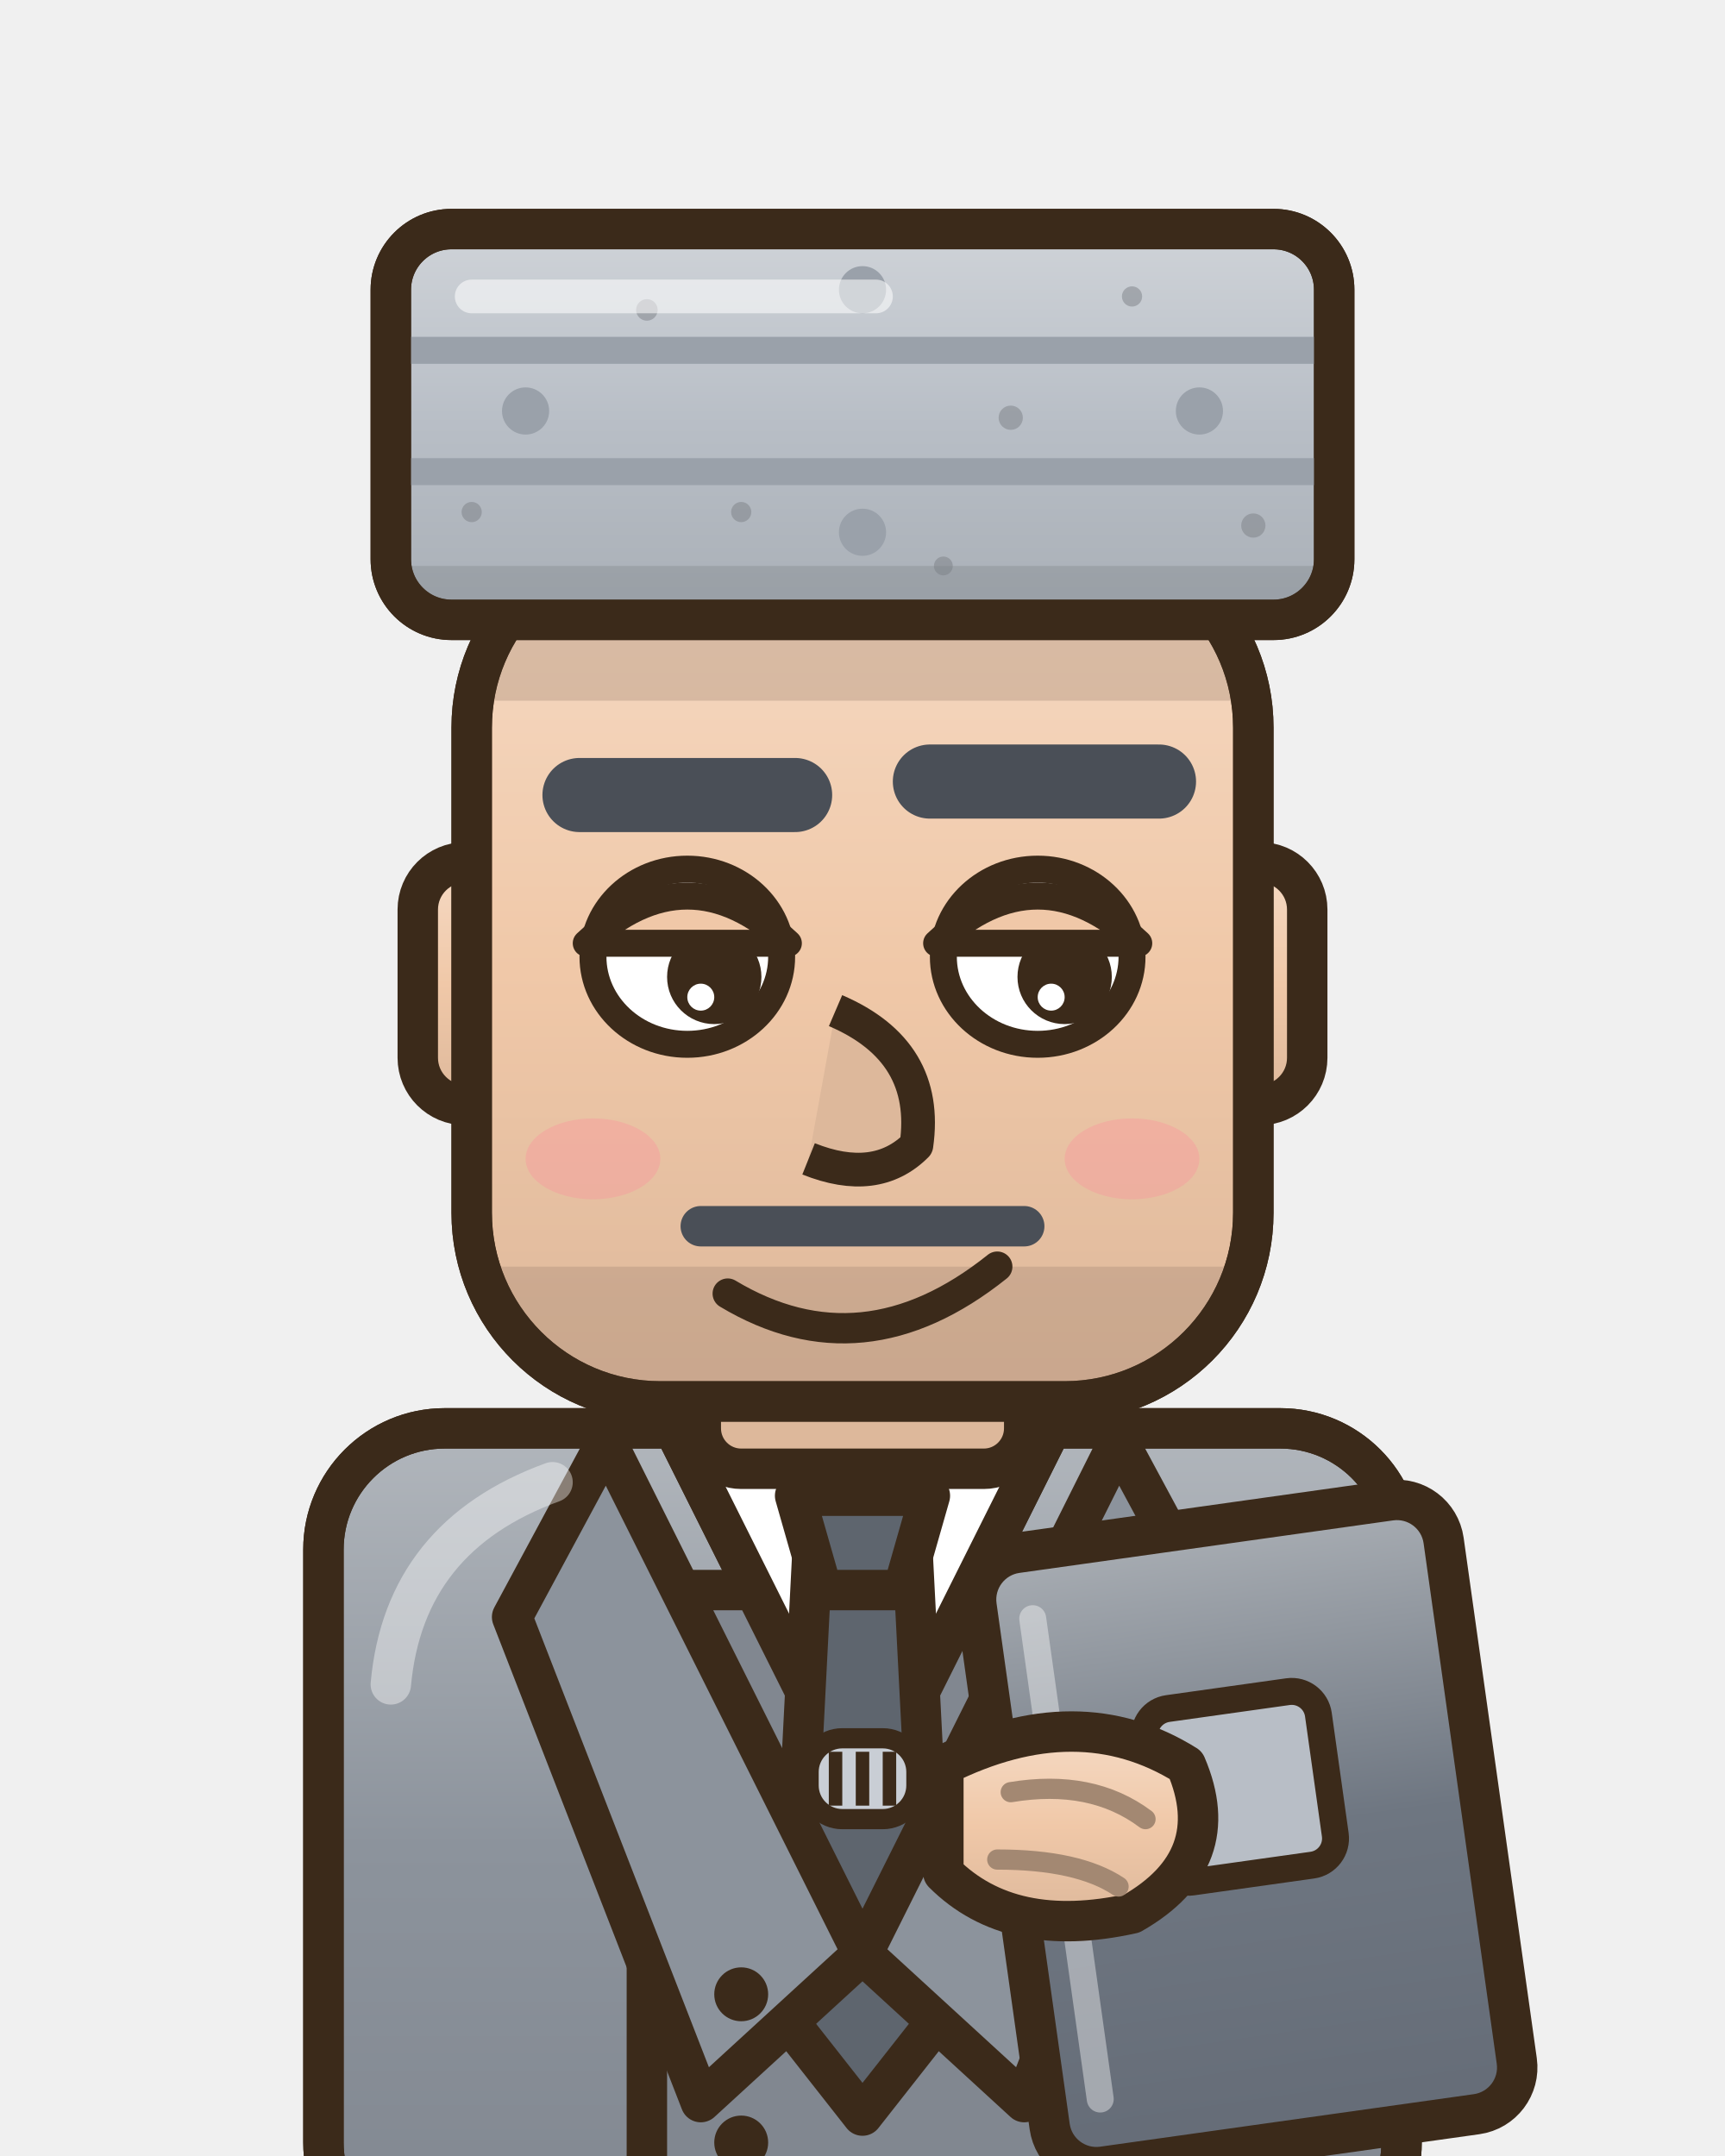
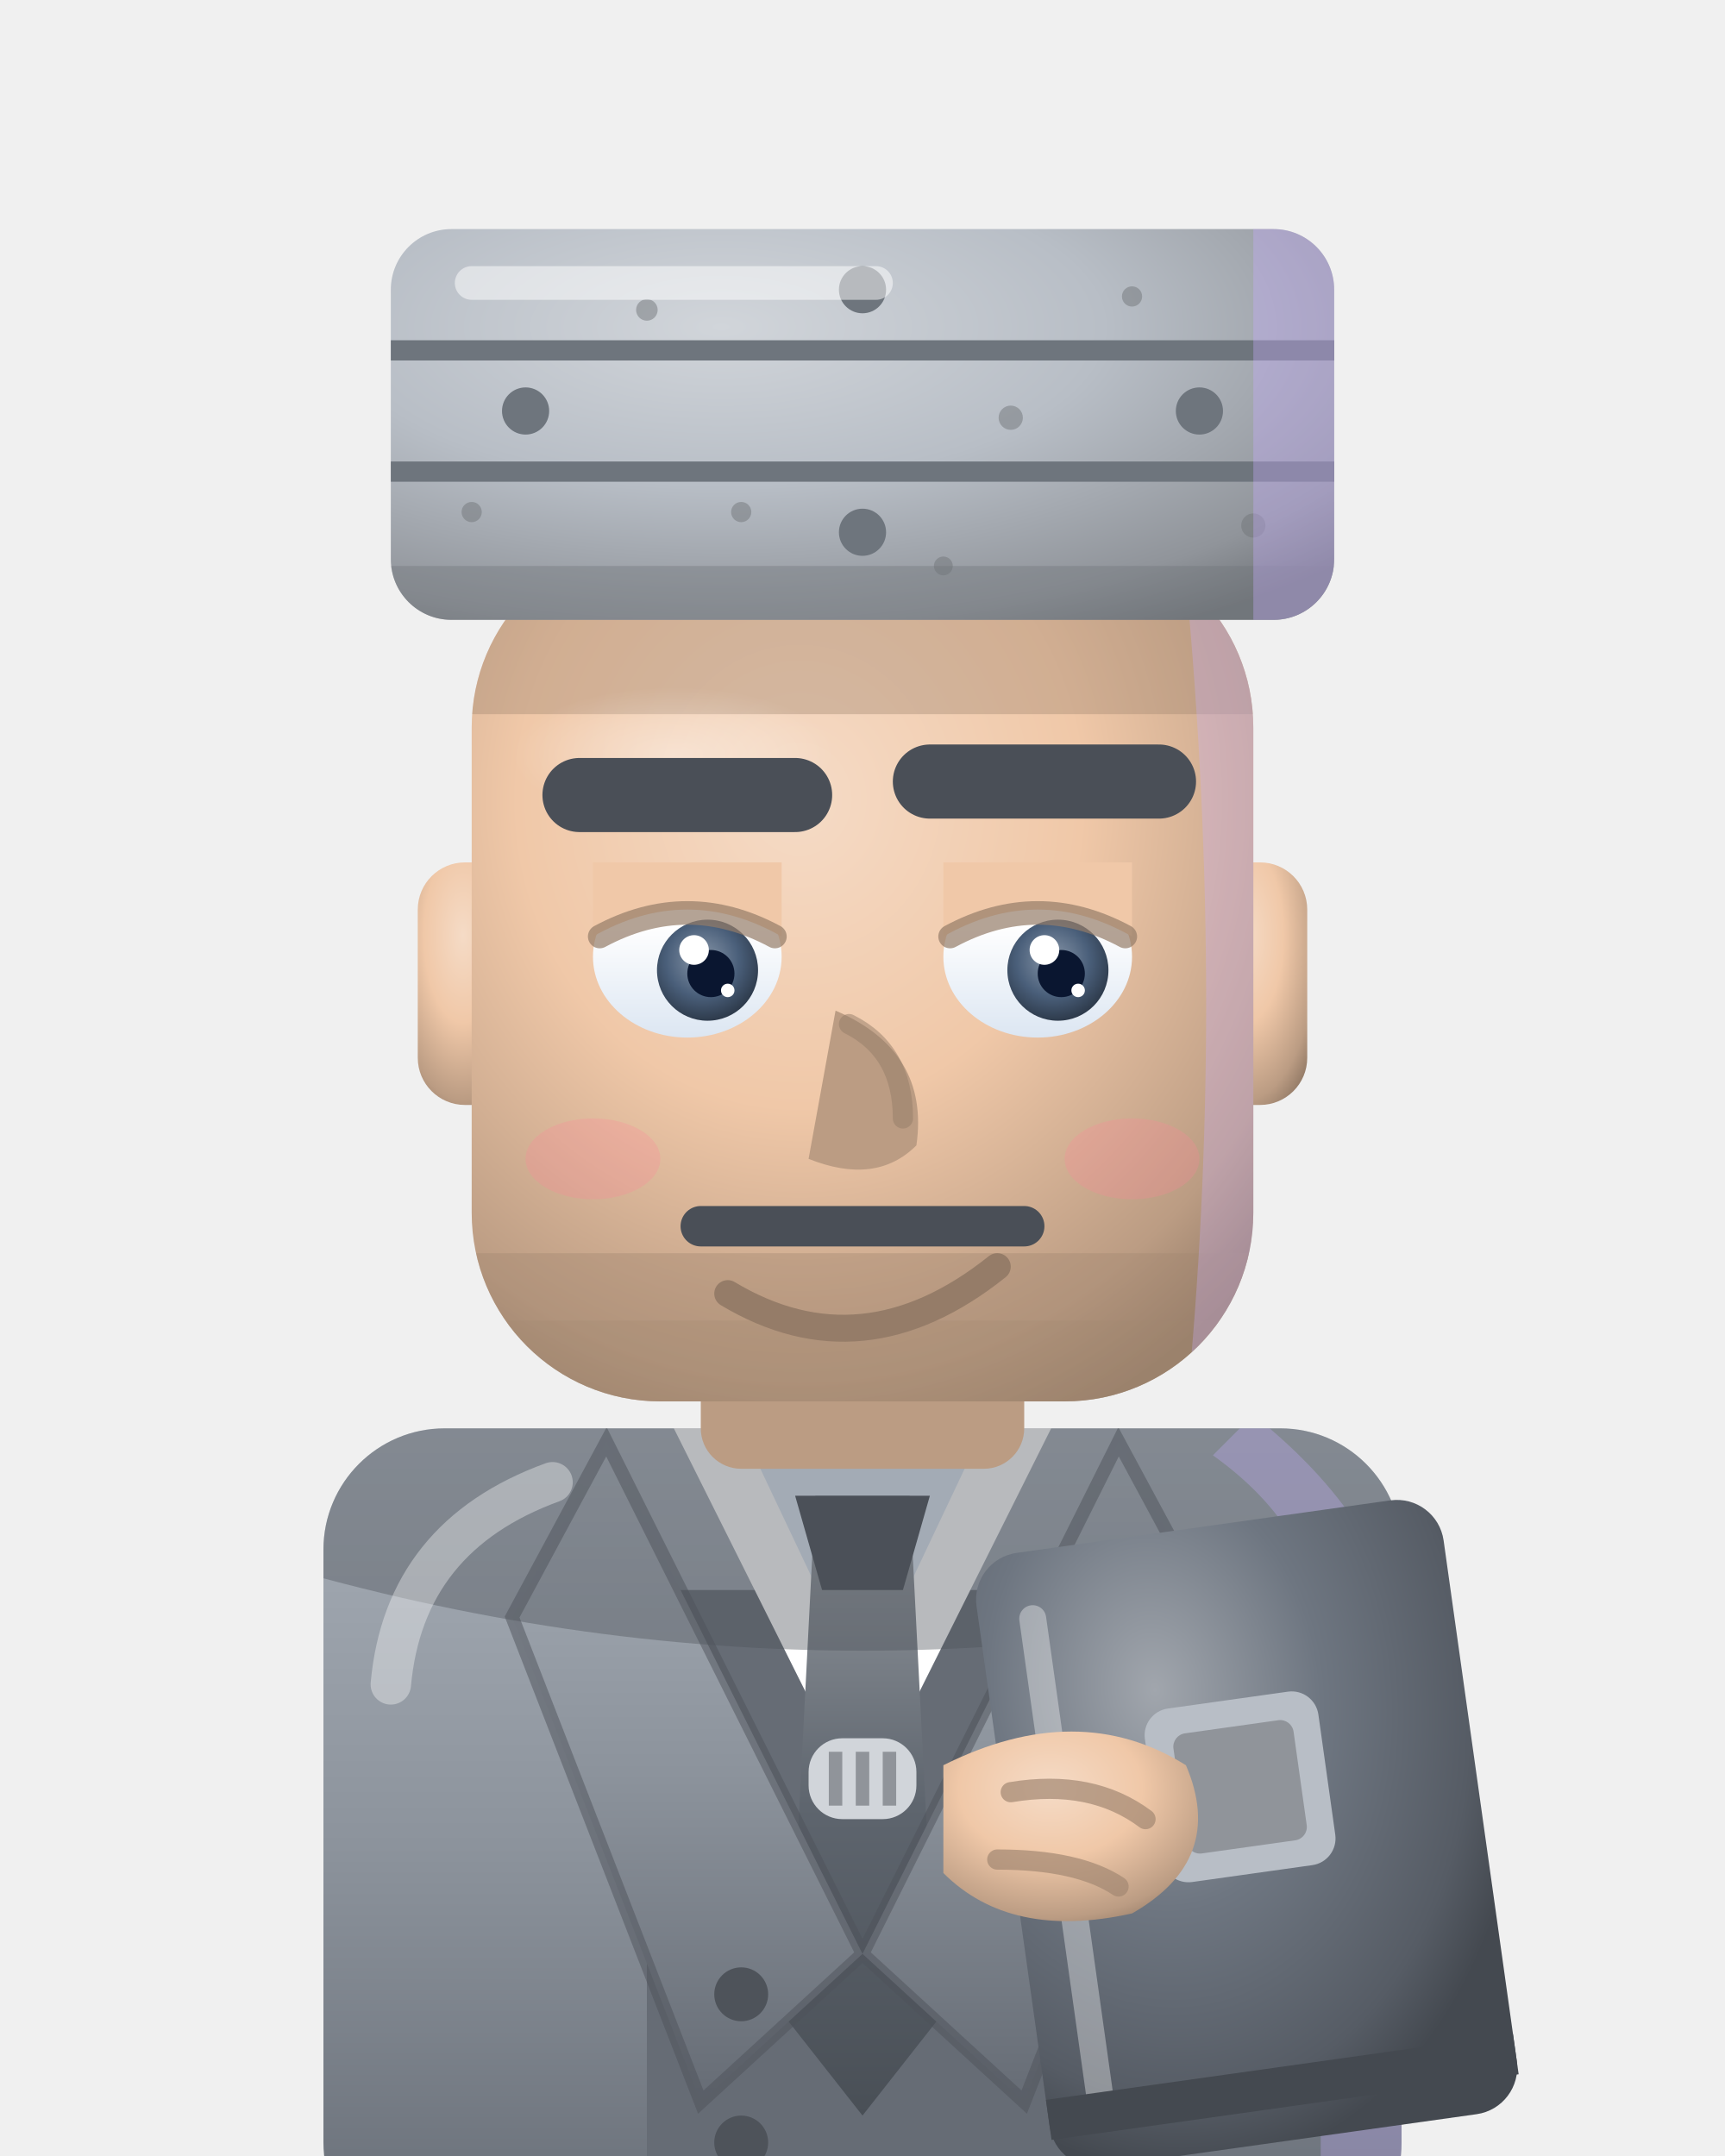
<svg xmlns="http://www.w3.org/2000/svg" viewBox="0 0 256 320" width="256" height="320">
  <defs>
-     <linearGradient id="sk" x1="0" y1="0" x2="0" y2="1">
-       <stop offset="0" stop-color="#F5DAC4" />
-       <stop offset=".5" stop-color="#F0C8A8" />
-       <stop offset="1" stop-color="#DDB89B" />
+     <radialGradient id="gS" cx="0.42" cy="0.3" r="0.8">
+       <stop offset="0" stop-color="#F5DBC6" />
+       <stop offset=".45" stop-color="#F0C8A8" />
+       <stop offset=".85" stop-color="#BB9C83" />
+       <stop offset="1" stop-color="#957C68" />
+     </radialGradient>
+     <radialGradient id="gHr" cx="0.35" cy="0.25" r="0.9">
+       <stop offset="0" stop-color="#D1D5DA" />
+       <stop offset=".45" stop-color="#B8BEC6" />
+       <stop offset=".85" stop-color="#90949A" />
+       <stop offset="1" stop-color="#72767B" />
+     </radialGradient>
+     <linearGradient id="gSu" x1="0" y1="0" x2="0" y2="1">
+       <stop offset="0" stop-color="#A7AEB7" />
+       <stop offset="0.5" stop-color="#8C939C" />
+       <stop offset="1" stop-color="#666C75" />
    </linearGradient>
-     <linearGradient id="hr" x1="0" y1="0" x2="0" y2="1">
-       <stop offset="0" stop-color="#CFD3D8" />
-       <stop offset=".5" stop-color="#B8BEC6" />
-       <stop offset="1" stop-color="#A9AFB6" />
+     <linearGradient id="gT" x1="0" y1="0" x2="0" y2="1">
+       <stop offset="0" stop-color="#969BA1" />
+       <stop offset="0.5" stop-color="#5E656E" />
+       <stop offset="1" stop-color="#494F56" />
    </linearGradient>
-     <linearGradient id="su" x1="0" y1="0" x2="0" y2="1">
-       <stop offset="0" stop-color="#B1B6BC" />
-       <stop offset=".5" stop-color="#8C939C" />
-       <stop offset="1" stop-color="#818790" />
+     <radialGradient id="gFo" cx="0.35" cy="0.25" r="0.78">
+       <stop offset="0" stop-color="#A1A6AD" />
+       <stop offset=".45" stop-color="#6E7681" />
+       <stop offset=".85" stop-color="#565C65" />
+       <stop offset="1" stop-color="#444950" />
+     </radialGradient>
+     <radialGradient id="gSp" cx="0.5" cy="0.5" r="0.5">
+       <stop offset="0" stop-color="#FFFFFF" stop-opacity="0.35" />
+       <stop offset="0.55" stop-color="#FFFFFF" stop-opacity="0.175" />
+       <stop offset="1" stop-color="#FFFFFF" stop-opacity="0" />
+     </radialGradient>
+     <linearGradient id="eyw" x1="0" y1="0" x2="0" y2="1">
+       <stop offset=".3" stop-color="#FFFFFF" />
+       <stop offset="1" stop-color="#DCE6F2" />
    </linearGradient>
-     <linearGradient id="fo" x1="0" y1="0" x2="0" y2="1">
-       <stop offset="0" stop-color="#A8ADB3" />
-       <stop offset=".5" stop-color="#6E7681" />
-       <stop offset="1" stop-color="#656C77" />
-     </linearGradient>
+     <radialGradient id="eyi" cx=".45" cy=".4" r=".6">
+       <stop offset="0" stop-color="#8997A9" />
+       <stop offset=".6" stop-color="#4A5F7A" />
+       <stop offset="1" stop-color="#2E3B4C" />
+     </radialGradient>
+     <g id="ey">
+       <ellipse rx="14" ry="12" fill="url(#eyw)" />
+       <circle cx="3" cy="2" r="7.5" fill="url(#eyi)" />
+       <circle cx="3.5" cy="2.5" r="3.5" fill="#0A1630" />
+       <circle cx="1" cy="-1" r="2.2" fill="#FFFFFF" />
+       <circle cx="6" cy="5" r="1" fill="#FFFFFF" />
+       <path d="M-14-3Q0-11 14-3V-14H-14Z" fill="#F0C8A8" />
+       <path d="M-13-3Q0-10 13-3" fill="none" stroke="#957C68" stroke-opacity=".7" stroke-width="3.5" stroke-linecap="round" />
+     </g>
    <rect id="hd" x="70" y="80" width="116" height="128" rx="28" />
    <rect id="hs" x="58" y="34" width="140" height="58" rx="9" />
    <rect id="bd" x="48" y="212" width="160" height="124" rx="18" />
-     <clipPath id="ch">
+     <clipPath id="chd">
      <use href="#hd" />
    </clipPath>
-     <clipPath id="cs">
+     <clipPath id="chs">
      <use href="#hs" />
    </clipPath>
-     <clipPath id="cb">
+     <clipPath id="cbd">
      <use href="#bd" />
    </clipPath>
  </defs>
-   <g stroke="#3B2A1A" stroke-width="6" stroke-linejoin="round">
-     <use href="#bd" fill="url(#su)" />
-     <g clip-path="url(#cb)">
-       <path d="M100 212L128 268L156 212Z" fill="#FFFFFF" />
-       <path d="M96 236H160V340H96Z" fill="#818790" />
-       <path d="M100 212L128 268L156 212Z" fill="#FFFFFF" />
-       <path d="M121 222H135L139 300L128 314L117 300Z" fill="#5E656E" />
-       <path d="M118 222H138L134 236H122Z" fill="#5E656E" />
-       <rect x="120" y="258" width="16" height="12" rx="5" fill="#C9CED5" stroke-width="3" />
-       <path d="M124 260V268M128 260V268M132 260V268" stroke-width="2" />
-       <path d="M90 214L128 290L104 312L76 240ZM166 214L128 290L152 312L180 240Z" fill="#8C939C" />
-       <g fill="#3B2A1A" stroke="none">
-         <circle cx="110" cy="296" r="4" />
-         <circle cx="110" cy="318" r="4" />
-       </g>
-       <path d="M58 250Q60 228 82 220" fill="none" stroke="#FFFFFF" stroke-opacity=".4" stroke-width="6" stroke-linecap="round" />
+   <use href="#bd" fill="url(#gSu)" />
+   <g clip-path="url(#cbd)">
+     <path d="M96 236H160V340H96Z" fill="#666C75" />
+     <path d="M100 212L128 268L156 212Z" fill="#FFFFFF" />
+     <path d="M104 212L128 260L152 212Z" fill="#FFFFFF" />
+     <path d="M110 212L128 250L146 212Z" fill="#DCE6F2" />
+     <path d="M121 222H135L139 300L128 314L117 300Z" fill="url(#gT)" />
+     <path d="M118 222H138L134 236H122Z" fill="#494F56" />
+     <rect x="120" y="258" width="16" height="12" rx="5" fill="#D1D5DA" />
+     <path d="M124 260V268M128 260V268M132 260V268" stroke="#90949A" stroke-width="2" />
+     <path d="M90 214L128 290L104 312L76 240ZM166 214L128 290L152 312L180 240Z" fill="url(#gSu)" />
+     <path d="M90 214L128 290L104 312L76 240ZM166 214L128 290L152 312L180 240Z" fill="none" stroke="#4E535A" stroke-opacity=".5" stroke-width="2" />
+     <path d="M40 212H216V232Q128 258 40 232Z" fill="#4E535A" fill-opacity=".4" />
+     <g fill="#4E535A">
+       <circle cx="110" cy="296" r="4" />
+       <circle cx="110" cy="318" r="4" />
    </g>
-     <use href="#bd" fill="none" />
-     <rect x="104" y="194" width="48" height="24" rx="6" fill="#DDB89B" />
-     <rect x="62" y="128" width="16" height="36" rx="7" fill="url(#sk)" />
-     <rect x="178" y="128" width="16" height="36" rx="7" fill="url(#sk)" />
-     <use href="#hd" fill="url(#sk)" />
-     <g clip-path="url(#ch)" stroke="none">
-       <path d="M60 188H200V220H60Z" fill="#A38872" fill-opacity=".35" />
-       <path d="M60 86H200V104H60Z" fill="#A38872" fill-opacity=".35" />
+     <path d="M58 250Q60 228 82 220" fill="none" stroke="#FFFFFF" stroke-opacity=".35" stroke-width="6" stroke-linecap="round" />
+     <path d="M196 340V240Q194 226 180 216L186 210Q206 226 208 244V340Z" fill="#C7ADFF" fill-opacity=".3" />
+   </g>
+   <rect x="104" y="194" width="48" height="24" rx="6" fill="#BB9C83" />
+   <rect x="62" y="128" width="16" height="36" rx="7" fill="url(#gS)" />
+   <rect x="178" y="128" width="16" height="36" rx="7" fill="url(#gS)" />
+   <use href="#hd" fill="url(#gS)" />
+   <g clip-path="url(#chd)">
+     <path d="M60 186H200V222H60Z" fill="#A38872" fill-opacity=".4" />
+     <path d="M60 196H200V222H60Z" fill="#A38872" fill-opacity=".25" />
+     <path d="M60 86H200V106H60Z" fill="#A38872" fill-opacity=".4" />
+     <path d="M176 86Q182 150 176 210H192V86Z" fill="#C7ADFF" fill-opacity=".3" />
+     <ellipse cx="100" cy="112" rx="24" ry="10" fill="url(#gSp)" />
+   </g>
+   <use href="#hs" fill="url(#gHr)" />
+   <g clip-path="url(#chs)">
+     <path d="M58 52H198M58 70H198" stroke="#6E757D" stroke-width="3" />
+     <g fill="#6E757D">
+       <circle cx="78" cy="61" r="3.5" />
+       <circle cx="178" cy="61" r="3.5" />
+       <circle cx="128" cy="43" r="3.5" />
+       <circle cx="128" cy="79" r="3.5" />
    </g>
-     <use href="#hd" fill="none" />
-     <use href="#hs" fill="url(#hr)" />
-     <g clip-path="url(#cs)" stroke="none">
-       <path d="M58 52H198M58 70H198" stroke="#9AA1AA" stroke-width="4" />
-       <g fill="#9AA1AA">
-         <circle cx="78" cy="61" r="3.5" />
-         <circle cx="178" cy="61" r="3.5" />
-         <circle cx="128" cy="43" r="3.5" />
-         <circle cx="128" cy="79" r="3.5" />
-       </g>
-       <g fill="#7D8187" fill-opacity=".5">
-         <circle cx="96" cy="46" r="1.6" />
-         <circle cx="150" cy="62" r="1.8" />
-         <circle cx="110" cy="76" r="1.5" />
-         <circle cx="168" cy="44" r="1.5" />
-         <circle cx="186" cy="78" r="1.8" />
-         <circle cx="70" cy="76" r="1.5" />
-         <circle cx="140" cy="84" r="1.4" />
-       </g>
-       <path d="M50 84H206V100H50Z" fill="#7D8187" fill-opacity=".35" />
-       <path d="M70 44H130" stroke="#FFFFFF" stroke-opacity=".55" stroke-width="5" stroke-linecap="round" />
+     <g fill="#72767B" fill-opacity=".5">
+       <circle cx="96" cy="46" r="1.6" />
+       <circle cx="150" cy="62" r="1.8" />
+       <circle cx="110" cy="76" r="1.5" />
+       <circle cx="168" cy="44" r="1.5" />
+       <circle cx="186" cy="78" r="1.8" />
+       <circle cx="70" cy="76" r="1.5" />
+       <circle cx="140" cy="84" r="1.4" />
    </g>
-     <use href="#hs" fill="none" />
-     <g id="face">
-       <path d="M86 118H118M138 116H172" stroke="#4A4F57" stroke-width="11" stroke-linecap="round" />
-       <ellipse cx="102" cy="142" rx="14" ry="13" fill="#FFFFFF" stroke-width="4" />
-       <ellipse cx="154" cy="142" rx="14" ry="13" fill="#FFFFFF" stroke-width="4" />
-       <circle cx="106" cy="145" r="7" fill="#3B2A1A" stroke="none" />
-       <circle cx="158" cy="145" r="7" fill="#3B2A1A" stroke="none" />
-       <circle cx="104" cy="148" r="2" fill="#FFFFFF" stroke="none" />
-       <circle cx="156" cy="148" r="2" fill="#FFFFFF" stroke="none" />
-       <path d="M87 140Q102 126 117 140Z" fill="#F0C8A8" stroke-width="4" />
-       <path d="M139 140Q154 126 169 140Z" fill="#F0C8A8" stroke-width="4" />
-       <path d="M124 150Q138 156 136 170Q130 176 120 172" fill="#DDB89B" stroke-width="5" />
-       <path d="M104 182H152" stroke="#4A4F57" stroke-width="6" stroke-linecap="round" />
-       <path d="M108 192Q128 204 148 188" fill="none" stroke-width="4.5" stroke-linecap="round" />
-       <g fill="#FF879A" fill-opacity=".3" stroke="none">
-         <ellipse cx="88" cy="172" rx="10" ry="6" />
-         <ellipse cx="168" cy="172" rx="10" ry="6" />
-       </g>
+     <path d="M50 84H206V100H50Z" fill="#72767B" fill-opacity=".4" />
+     <path d="M70 42H130" stroke="#FFFFFF" stroke-opacity=".5" stroke-width="5" stroke-linecap="round" />
+     <path d="M186 34V92H198V34Z" fill="#C7ADFF" fill-opacity=".35" />
+   </g>
+   <g id="face">
+     <path d="M86 118H118M138 116H172" stroke="#4A4F57" stroke-width="11" stroke-linecap="round" />
+     <use href="#ey" transform="translate(102 142)" />
+     <use href="#ey" transform="translate(154 142)" />
+     <path d="M124 150Q138 156 136 170Q130 176 120 172" fill="#BB9C83" />
+     <path d="M126 152Q134 156 134 166" fill="none" stroke="#957C68" stroke-opacity=".5" stroke-width="3" stroke-linecap="round" />
+     <path d="M104 182H152" stroke="#4A4F57" stroke-width="6" stroke-linecap="round" />
+     <path d="M108 192Q128 204 148 188" fill="none" stroke="#957C68" stroke-width="4" stroke-linecap="round" />
+     <g fill="#FF879A" fill-opacity=".25">
+       <ellipse cx="88" cy="172" rx="10" ry="6" />
+       <ellipse cx="168" cy="172" rx="10" ry="6" />
    </g>
-     <g transform="rotate(-8 186 272)">
-       <rect x="150" y="226" width="70" height="92" rx="7" fill="url(#fo)" />
-       <rect x="172" y="252" width="26" height="26" rx="4" fill="#B8BEC6" stroke-width="4" />
-       <path d="M158 236V308" stroke="#FFFFFF" stroke-opacity=".4" stroke-width="4" stroke-linecap="round" />
-     </g>
-     <path d="M140 262Q160 252 176 262Q182 276 168 284Q150 288 140 278Z" fill="url(#sk)" />
-     <path d="M150 266Q162 264 170 270M148 276Q160 276 166 280" fill="none" stroke="#A38872" stroke-width="3" stroke-linecap="round" />
  </g>
+   <g transform="rotate(-8 186 272)">
+     <rect x="150" y="226" width="70" height="92" rx="7" fill="url(#gFo)" />
+     <rect x="172" y="252" width="26" height="26" rx="4" fill="#B8BEC6" />
+     <rect x="176" y="256" width="18" height="18" rx="2" fill="#90949A" />
+     <path d="M158 236V308" stroke="#FFFFFF" stroke-opacity=".35" stroke-width="4" stroke-linecap="round" />
+     <path d="M150 310H220" stroke="#444950" stroke-width="6" />
+   </g>
+   <path d="M140 262Q160 252 176 262Q182 276 168 284Q150 288 140 278Z" fill="url(#gS)" />
+   <path d="M150 266Q162 264 170 270M148 276Q160 276 166 280" fill="none" stroke="#A38872" stroke-opacity=".7" stroke-width="3" stroke-linecap="round" />
</svg>
